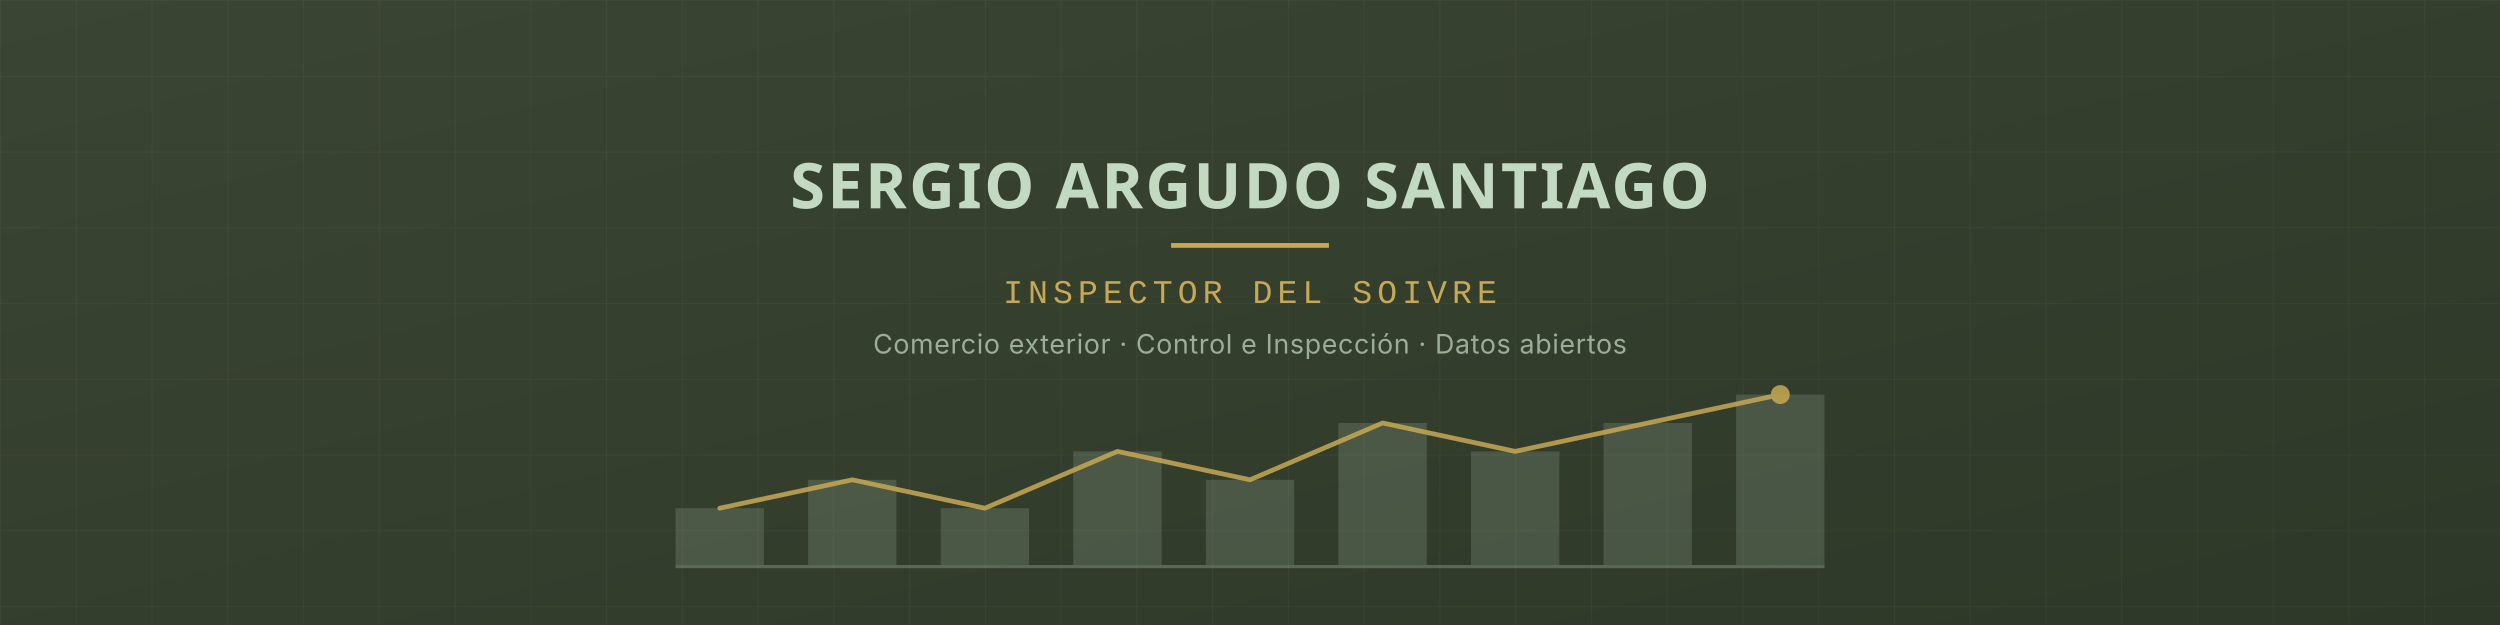
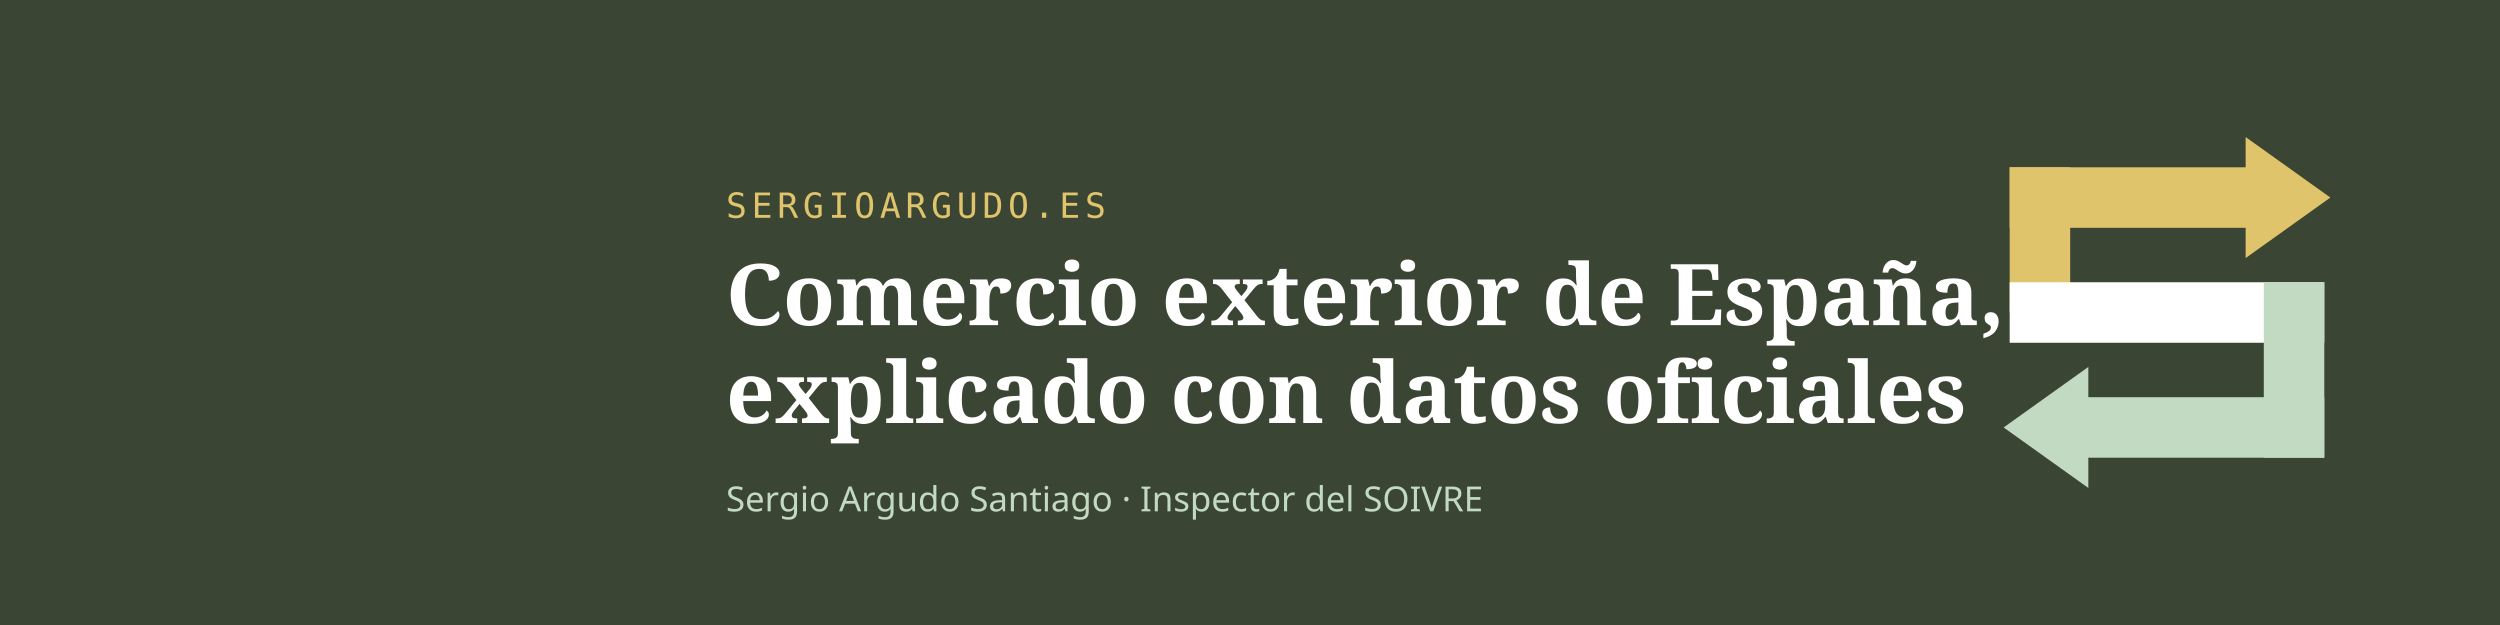
- <svg xmlns="http://www.w3.org/2000/svg" width="1584" height="396" viewBox="0 0 1584 396" role="img" aria-label="Sergio Argudo Santiago — Inspector del SOIVRE">
-   <defs>
-     <linearGradient id="fondo" x1="0" y1="0" x2="1" y2="1">
-       <stop offset="0%" stop-color="#3B4533" />
-       <stop offset="100%" stop-color="#2D3828" />
-     </linearGradient>
-     <pattern id="reticula" width="48" height="48" patternUnits="userSpaceOnUse">
-       <path d="M48 0 L0 0 0 48" fill="none" stroke="#C2D9C2" stroke-opacity="0.06" stroke-width="1" />
-     </pattern>
-   </defs>
-   <rect width="1584" height="396" fill="url(#fondo)" />
-   <rect width="1584" height="396" fill="url(#reticula)" />
-   <g fill="#C2D9C2" fill-opacity="0.17">
-     <rect x="428" y="322" width="56" height="36" />
-     <rect x="512" y="304" width="56" height="54" />
-     <rect x="596" y="322" width="56" height="36" />
-     <rect x="680" y="286" width="56" height="72" />
-     <rect x="764" y="304" width="56" height="54" />
-     <rect x="848" y="268" width="56" height="90" />
-     <rect x="932" y="286" width="56" height="72" />
-     <rect x="1016" y="268" width="56" height="90" />
-     <rect x="1100" y="250" width="56" height="108" />
-   </g>
-   <rect x="428" y="358" width="728" height="2" fill="#C2D9C2" opacity="0.28" />
-   <g opacity="0.85">
-     <polyline points="456,322 540,304 624,322 708,286 792,304 876,268 960,286 1044,268 1128,250" fill="none" stroke="#C8A951" stroke-width="3" stroke-linecap="round" stroke-linejoin="round" />
-     <circle cx="1128" cy="250" r="6" fill="#C8A951" />
-   </g>
-   <g text-anchor="middle">
-     <text x="792" y="132" font-family="Orbitron, 'Trebuchet MS', sans-serif" font-size="40" font-weight="800" fill="#C2D9C2" letter-spacing="1.5">SERGIO ARGUDO SANTIAGO</text>
-     <rect x="742" y="154" width="100" height="3" fill="#C8A951" />
-     <text x="792" y="192" font-family="'Share Tech Mono', 'Courier New', monospace" font-size="21" fill="#C8A951" letter-spacing="3.2">INSPECTOR DEL SOIVRE</text>
-     <text x="792" y="224" font-family="Inter, 'Segoe UI', sans-serif" font-size="17" fill="#C2D9C2" fill-opacity="0.72" letter-spacing="0.4">Comercio exterior · Control e Inspección · Datos abiertos</text>
+ <svg xmlns="http://www.w3.org/2000/svg" width="1584" height="396" viewBox="0 0 1584 396">
+   <rect width="1584" height="396" fill="#3B4533" />
+   <text x="460" y="138" font-family="'IBM Plex Mono', ui-monospace, monospace" font-size="22" letter-spacing="3" fill="#E0C46B">SERGIOARGUDO.ES</text>
+   <text x="460" y="206" font-family="Newsreader, Georgia, serif" font-weight="600" font-size="54" fill="#FFFFFF">Comercio exterior de España,</text>
+   <text x="460" y="268" font-family="Newsreader, Georgia, serif" font-weight="600" font-size="54" fill="#FFFFFF">explicado con datos oficiales</text>
+   <text x="460" y="324" font-family="'Public Sans', 'Segoe UI', sans-serif" font-size="22" fill="#C2D9C2">Sergio Argudo Santiago · Inspector del SOIVRE</text>
+   <g transform="translate(1258, 83) scale(1.9167)">
+     <rect x="8" y="12" width="80" height="20" fill="#E0C46B" />
+     <polygon points="86,2 114,22 86,42" fill="#E0C46B" />
+     <rect x="8" y="12" width="20" height="48" fill="#E0C46B" />
+     <rect x="8" y="50" width="104" height="20" fill="#FFFFFF" />
+     <rect x="92" y="50" width="20" height="58" fill="#C2D9C2" />
+     <rect x="32" y="88" width="80" height="20" fill="#C2D9C2" />
+     <polygon points="34,78 6,98 34,118" fill="#C2D9C2" />
  </g>
</svg>
